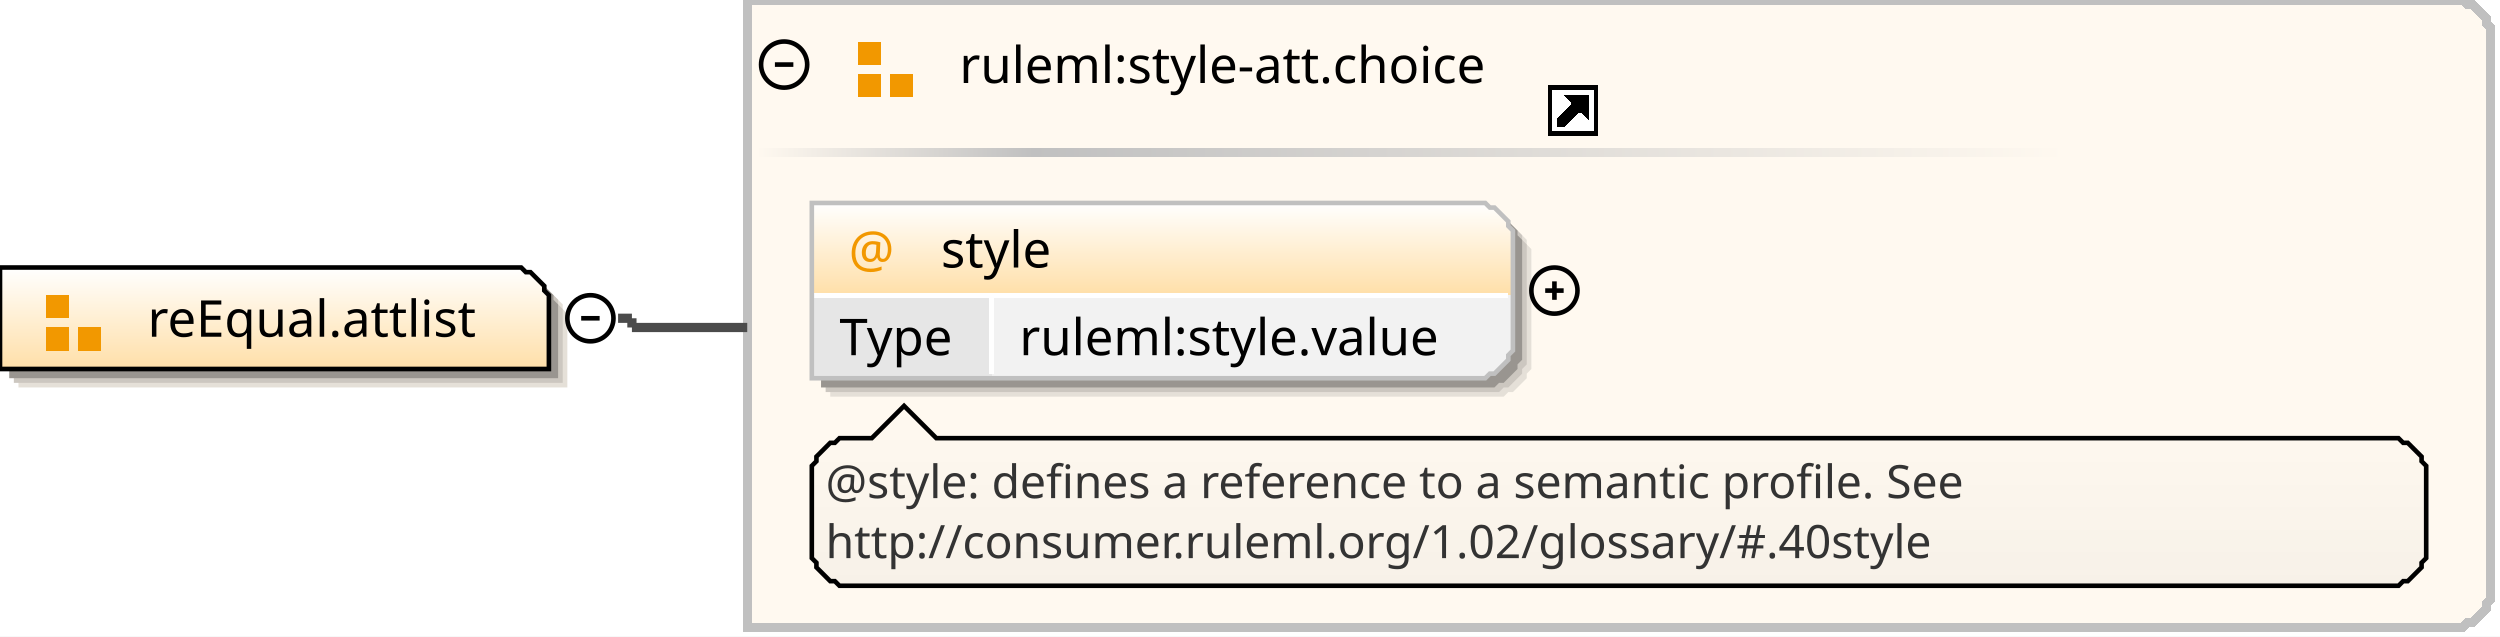
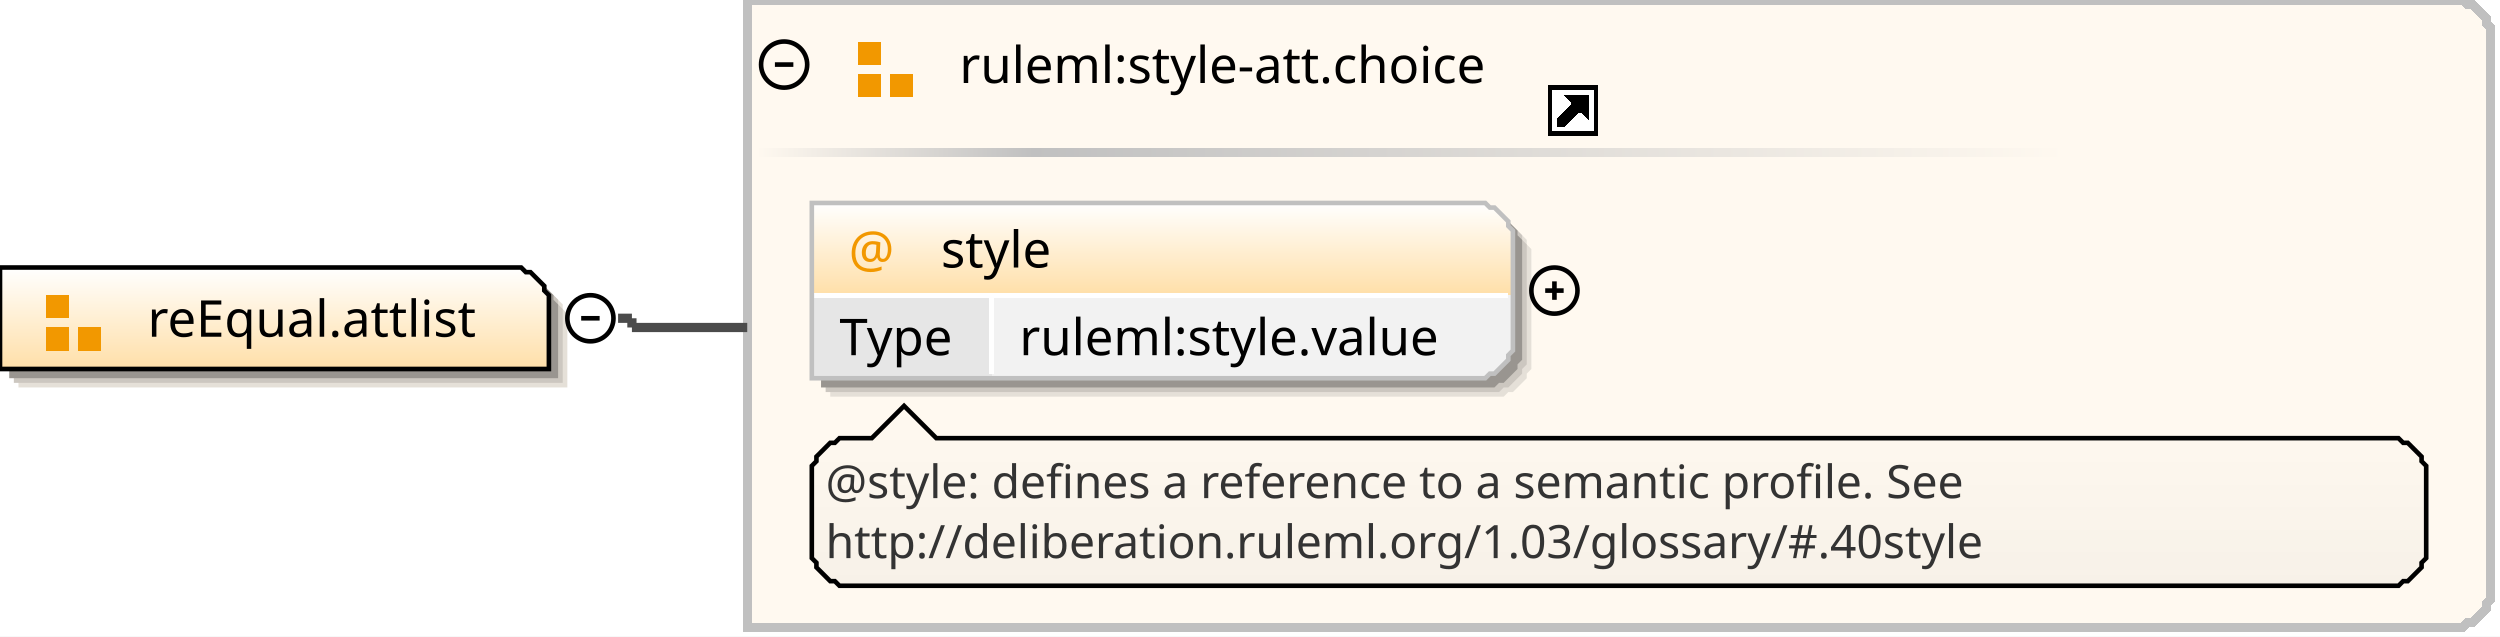
<svg xmlns="http://www.w3.org/2000/svg" color-interpolation="auto" color-rendering="auto" fill="black" fill-opacity="1" font-family="'Dialog'" font-size="12px" font-style="normal" font-weight="normal" height="138" image-rendering="auto" shape-rendering="auto" stroke="black" stroke-dasharray="none" stroke-dashoffset="0" stroke-linecap="square" stroke-linejoin="miter" stroke-miterlimit="10" stroke-opacity="1" stroke-width="1" text-rendering="auto" width="542">
  <defs id="genericDefs" />
  <g>
    <defs id="defs1">
      <linearGradient gradientUnits="userSpaceOnUse" id="linearGradient1" spreadMethod="pad" x1="0" x2="0" y1="58" y2="80">
        <stop offset="0%" stop-color="white" stop-opacity="1" />
        <stop offset="100%" stop-color="rgb(255,223,168)" stop-opacity="1" />
      </linearGradient>
      <linearGradient gradientUnits="userSpaceOnUse" id="linearGradient2" spreadMethod="pad" x1="224" x2="448" y1="32" y2="32">
        <stop offset="0%" stop-color="silver" stop-opacity="1" />
        <stop offset="100%" stop-color="rgb(255,249,240)" stop-opacity="1" />
      </linearGradient>
      <linearGradient gradientUnits="userSpaceOnUse" id="linearGradient3" spreadMethod="pad" x1="164" x2="224" y1="32" y2="32">
        <stop offset="0%" stop-color="rgb(255,249,240)" stop-opacity="1" />
        <stop offset="100%" stop-color="silver" stop-opacity="1" />
      </linearGradient>
      <linearGradient gradientUnits="userSpaceOnUse" id="linearGradient4" spreadMethod="pad" x1="176" x2="176" y1="44" y2="64">
        <stop offset="0%" stop-color="white" stop-opacity="1" />
        <stop offset="100%" stop-color="rgb(255,223,168)" stop-opacity="1" />
      </linearGradient>
      <linearGradient gradientUnits="userSpaceOnUse" id="linearGradient5" spreadMethod="pad" x1="176" x2="176" y1="88" y2="127">
        <stop offset="0%" stop-color="rgb(255,249,240)" stop-opacity="1" />
        <stop offset="100%" stop-color="rgb(247,241,232)" stop-opacity="1" />
      </linearGradient>
      <clipPath clipPathUnits="userSpaceOnUse" id="clipPath1">
        <path d="M0 0 L542 0 L542 138 L0 138 L0 0 Z" />
      </clipPath>
    </defs>
    <g fill="white" stroke="white">
      <rect clip-path="url(#clipPath1)" height="138" stroke="none" width="542" x="0" y="0" />
    </g>
    <g fill="rgb(229,224,216)" font-family="sans-serif" font-size="11px" stroke="rgb(229,224,216)" text-rendering="optimizeLegibility">
      <polygon clip-path="url(#clipPath1)" points=" 4 62 117 62 118 63 119 63 120 64 121 65 122 66 122 67 123 68 123 84 4 84" stroke="none" />
      <polygon clip-path="url(#clipPath1)" fill="rgb(204,199,192)" points=" 3 61 116 61 117 62 118 62 119 63 120 64 121 65 121 66 122 67 122 83 3 83" stroke="none" />
      <polygon clip-path="url(#clipPath1)" fill="rgb(153,149,144)" points=" 2 60 115 60 116 61 117 61 118 62 119 63 120 64 120 65 121 66 121 82 2 82" stroke="none" />
    </g>
    <g fill="url(#linearGradient1)" font-family="sans-serif" font-size="11px" shape-rendering="crispEdges" stroke="url(#linearGradient1)" text-rendering="geometricPrecision">
      <polygon clip-path="url(#clipPath1)" points=" 0 58 113 58 114 59 115 59 116 60 117 61 118 62 118 63 119 64 119 80 0 80" stroke="none" />
    </g>
    <g font-family="sans-serif" font-size="11px" stroke-linecap="butt" text-rendering="optimizeLegibility">
      <polygon clip-path="url(#clipPath1)" fill="none" points=" 0 58 113 58 114 59 115 59 116 60 117 61 118 62 118 63 119 64 119 80 0 80" />
    </g>
    <g fill="rgb(242,152,0)" font-family="sans-serif" font-size="11px" shape-rendering="crispEdges" stroke="rgb(242,152,0)" stroke-linecap="butt" text-rendering="geometricPrecision">
      <rect clip-path="url(#clipPath1)" height="5" stroke="none" width="5" x="10" y="64" />
      <rect clip-path="url(#clipPath1)" height="5" stroke="none" width="5" x="10" y="71" />
      <rect clip-path="url(#clipPath1)" height="5" stroke="none" width="5" x="17" y="71" />
      <text clip-path="url(#clipPath1)" fill="black" stroke="none" x="32" xml:space="preserve" y="73">reEqual.attlist</text>
    </g>
    <g font-family="sans-serif" font-size="11px" stroke-linecap="butt" text-rendering="optimizeLegibility">
      <circle clip-path="url(#clipPath1)" cx="128" cy="69" fill="none" r="5" />
      <line clip-path="url(#clipPath1)" fill="none" x1="126" x2="130" y1="69" y2="69" />
    </g>
    <g fill="rgb(255,249,240)" font-family="sans-serif" font-size="11px" shape-rendering="crispEdges" stroke="rgb(255,249,240)" stroke-linecap="butt" stroke-width="2" text-rendering="geometricPrecision">
      <polygon clip-path="url(#clipPath1)" points=" 162 0 534 0 535 1 536 1 537 2 538 3 539 4 539 5 540 6 540 130 539 131 539 132 538 133 537 134 536 135 535 135 534 136 162 136" stroke="none" />
      <polygon clip-path="url(#clipPath1)" fill="none" points=" 162 0 534 0 535 1 536 1 537 2 538 3 539 4 539 5 540 6 540 130 539 131 539 132 538 133 537 134 536 135 535 135 534 136 162 136" stroke="silver" />
      <rect clip-path="url(#clipPath1)" fill="url(#linearGradient2)" height="2" stroke="none" width="224" x="224" y="32" />
      <rect clip-path="url(#clipPath1)" fill="url(#linearGradient3)" height="2" stroke="none" width="60" x="164" y="32" />
      <rect clip-path="url(#clipPath1)" fill="rgb(242,152,0)" height="5" stroke="none" stroke-width="1" width="5" x="186" y="9" />
      <rect clip-path="url(#clipPath1)" fill="rgb(242,152,0)" height="5" stroke="none" stroke-width="1" width="5" x="186" y="16" />
      <rect clip-path="url(#clipPath1)" fill="rgb(242,152,0)" height="5" stroke="none" stroke-width="1" width="5" x="193" y="16" />
      <text clip-path="url(#clipPath1)" fill="black" stroke="none" stroke-width="1" x="208" xml:space="preserve" y="18">ruleml:style-att.choice</text>
      <rect clip-path="url(#clipPath1)" fill="white" height="10" stroke="none" stroke-width="1" width="10" x="336" y="19" />
      <polygon clip-path="url(#clipPath1)" fill="none" points=" 338 27 338 26 341 23 341 22 340 21 344 21 344 25 343 24 342 24 339 27" stroke="black" stroke-width="1" />
      <polygon clip-path="url(#clipPath1)" fill="black" points=" 338 27 338 26 341 23 341 22 340 21 344 21 344 25 343 24 342 24 339 27" stroke="none" stroke-width="1" />
      <rect clip-path="url(#clipPath1)" fill="none" height="10" stroke="black" stroke-width="1" width="10" x="336" y="19" />
    </g>
    <g font-family="sans-serif" font-size="11px" stroke-linecap="butt" text-rendering="optimizeLegibility">
      <circle clip-path="url(#clipPath1)" cx="170" cy="14" fill="none" r="5" />
      <line clip-path="url(#clipPath1)" fill="none" x1="168" x2="172" y1="14" y2="14" />
      <polygon clip-path="url(#clipPath1)" fill="rgb(229,224,216)" points=" 180 48 326 48 327 49 328 49 329 50 330 51 331 52 331 53 332 54 332 80 331 81 331 82 330 83 329 84 328 85 327 85 326 86 180 86" stroke="none" />
      <polygon clip-path="url(#clipPath1)" fill="rgb(204,199,192)" points=" 179 47 325 47 326 48 327 48 328 49 329 50 330 51 330 52 331 53 331 79 330 80 330 81 329 82 328 83 327 84 326 84 325 85 179 85" stroke="none" />
      <polygon clip-path="url(#clipPath1)" fill="rgb(153,149,144)" points=" 178 46 324 46 325 47 326 47 327 48 328 49 329 50 329 51 330 52 330 78 329 79 329 80 328 81 327 82 326 83 325 83 324 84 178 84" stroke="none" />
    </g>
    <g fill="url(#linearGradient4)" font-family="sans-serif" font-size="11px" shape-rendering="crispEdges" stroke="url(#linearGradient4)" stroke-linecap="butt" text-rendering="geometricPrecision">
      <polygon clip-path="url(#clipPath1)" points=" 176 44 322 44 323 45 324 45 325 46 326 47 327 48 327 49 328 50 328 64 327 64 327 64 326 64 325 64 324 64 323 64 322 64 176 64" stroke="none" />
      <polygon clip-path="url(#clipPath1)" fill="rgb(230,230,230)" points=" 176 64 215 64 215 64 215 64 215 64 215 64 215 64 215 64 215 64 215 76 215 77 215 78 215 79 215 80 215 81 215 81 215 82 176 82" stroke="none" />
      <polygon clip-path="url(#clipPath1)" fill="rgb(242,242,242)" points=" 215 64 322 64 323 64 324 64 325 64 326 64 327 64 327 64 328 64 328 76 327 77 327 78 326 79 325 80 324 81 323 81 322 82 215 82" stroke="none" />
      <line clip-path="url(#clipPath1)" fill="none" stroke="white" x1="176" x2="327" y1="64" y2="64" />
      <text clip-path="url(#clipPath1)" fill="black" stroke="none" x="182" xml:space="preserve" y="77">Type</text>
      <text clip-path="url(#clipPath1)" fill="black" stroke="none" x="221" xml:space="preserve" y="77">ruleml:style.value</text>
      <line clip-path="url(#clipPath1)" fill="none" stroke="white" x1="215" x2="215" y1="64" y2="81" />
    </g>
    <g fill="silver" font-family="sans-serif" font-size="11px" stroke="silver" stroke-linecap="butt" text-rendering="optimizeLegibility">
      <polygon clip-path="url(#clipPath1)" fill="none" points=" 176 44 322 44 323 45 324 45 325 46 326 47 327 48 327 49 328 50 328 76 327 77 327 78 326 79 325 80 324 81 323 81 322 82 176 82" />
    </g>
    <g fill="rgb(242,152,0)" font-family="sans-serif" font-size="11px" shape-rendering="crispEdges" stroke="rgb(242,152,0)" stroke-linecap="butt" text-rendering="geometricPrecision">
      <text clip-path="url(#clipPath1)" stroke="none" x="184" xml:space="preserve" y="58">@</text>
      <text clip-path="url(#clipPath1)" fill="black" stroke="none" x="204" xml:space="preserve" y="58">style</text>
    </g>
    <g font-family="sans-serif" font-size="11px" stroke-linecap="butt" text-rendering="optimizeLegibility">
      <circle clip-path="url(#clipPath1)" cx="337" cy="63" fill="none" r="5" />
      <line clip-path="url(#clipPath1)" fill="none" x1="335" x2="339" y1="63" y2="63" />
      <line clip-path="url(#clipPath1)" fill="none" x1="337" x2="337" y1="61" y2="65" />
    </g>
    <g fill="url(#linearGradient5)" font-family="sans-serif" font-size="11px" shape-rendering="crispEdges" stroke="url(#linearGradient5)" stroke-linecap="butt" text-rendering="geometricPrecision">
      <polygon clip-path="url(#clipPath1)" points=" 176 101 177 100 177 99 178 98 179 97 180 96 181 96 182 95 189 95 196 88 203 95 520 95 521 96 522 96 523 97 524 98 525 99 525 100 526 101 526 121 525 122 525 123 524 124 523 125 522 126 521 126 520 127 182 127 181 126 180 126 179 125 178 124 177 123 177 122 176 121" stroke="none" />
    </g>
    <g font-family="sans-serif" font-size="11px" stroke-linecap="butt" text-rendering="optimizeLegibility">
      <polygon clip-path="url(#clipPath1)" fill="none" points=" 176 101 177 100 177 99 178 98 179 97 180 96 181 96 182 95 189 95 196 88 203 95 520 95 521 96 522 96 523 97 524 98 525 99 525 100 526 101 526 121 525 122 525 123 524 124 523 125 522 126 521 126 520 127 182 127 181 126 180 126 179 125 178 124 177 123 177 122 176 121" />
    </g>
    <g fill="rgb(51,51,51)" font-family="sans-serif" font-size="10px" shape-rendering="crispEdges" stroke="rgb(51,51,51)" stroke-linecap="butt" text-rendering="geometricPrecision">
      <text clip-path="url(#clipPath1)" stroke="none" x="179" xml:space="preserve" y="108">@style: defines a reference to a semantic profile. See </text>
-       <text clip-path="url(#clipPath1)" stroke="none" x="179" xml:space="preserve" y="121">http://consumer.ruleml.org/1.02/glossary/#.40style</text>
+       <text clip-path="url(#clipPath1)" stroke="none" x="179" xml:space="preserve" y="121">http://deliberation.ruleml.org/1.03/glossary/#.40style</text>
    </g>
    <g fill="rgb(75,75,75)" font-family="sans-serif" font-size="11px" stroke="rgb(75,75,75)" stroke-linecap="butt" stroke-width="2" text-rendering="optimizeLegibility">
      <line clip-path="url(#clipPath1)" fill="none" x1="134" x2="137" y1="69" y2="69" />
      <line clip-path="url(#clipPath1)" fill="none" x1="137" x2="137" y1="69" y2="71" />
      <line clip-path="url(#clipPath1)" fill="none" x1="137" x2="162" y1="71" y2="71" />
    </g>
  </g>
</svg>
